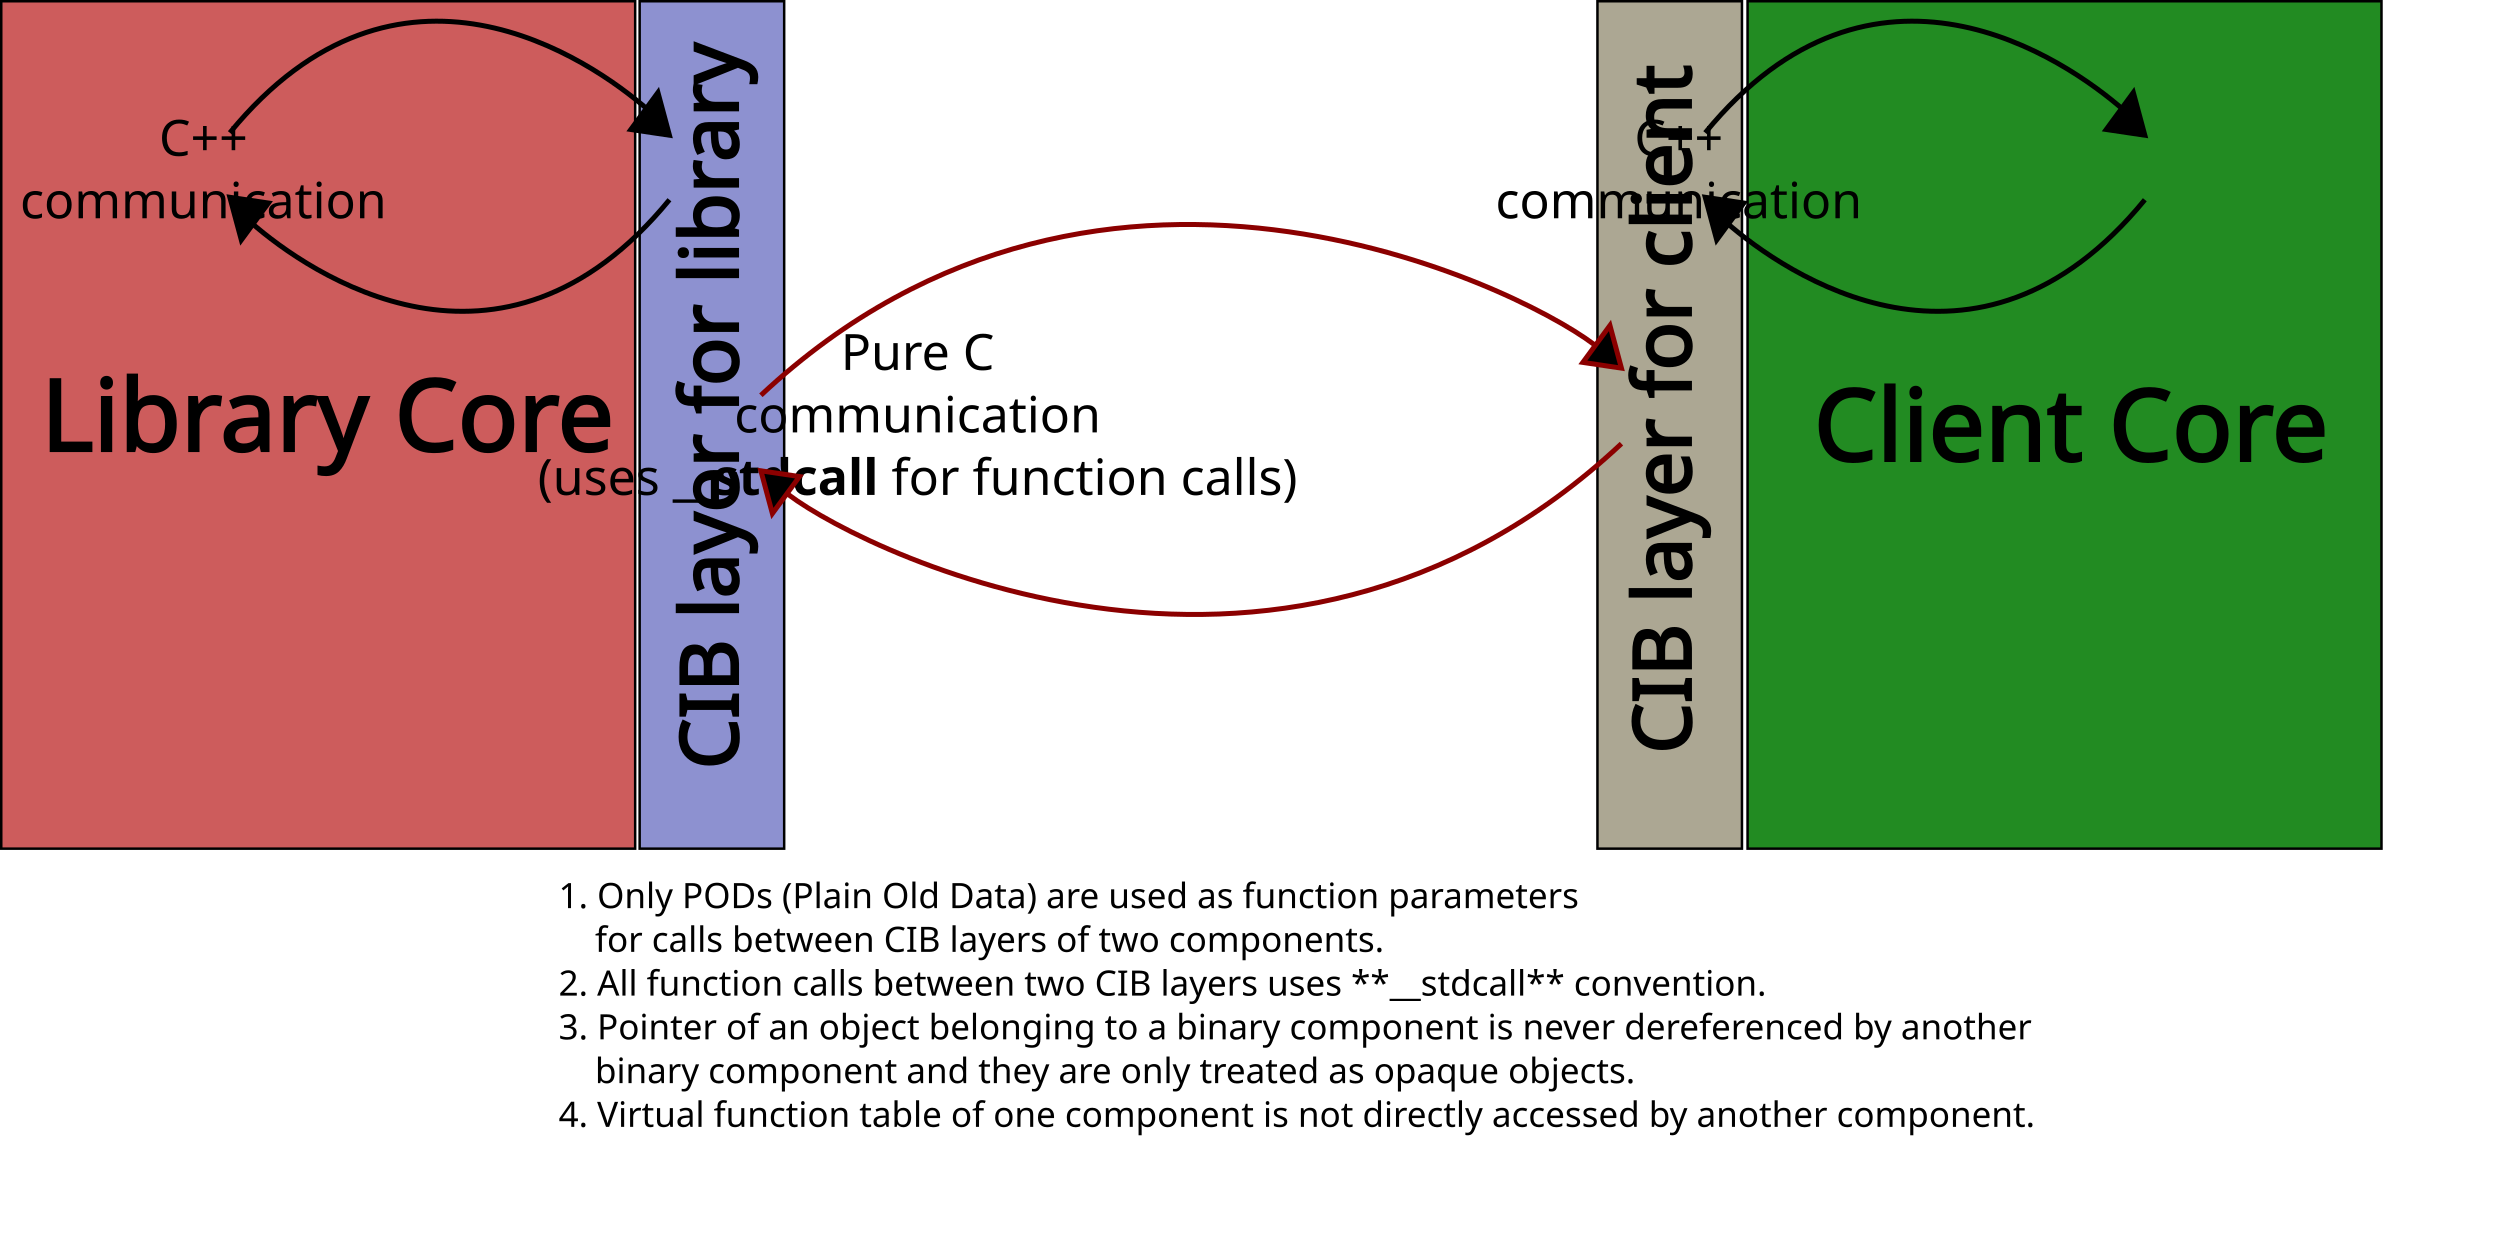
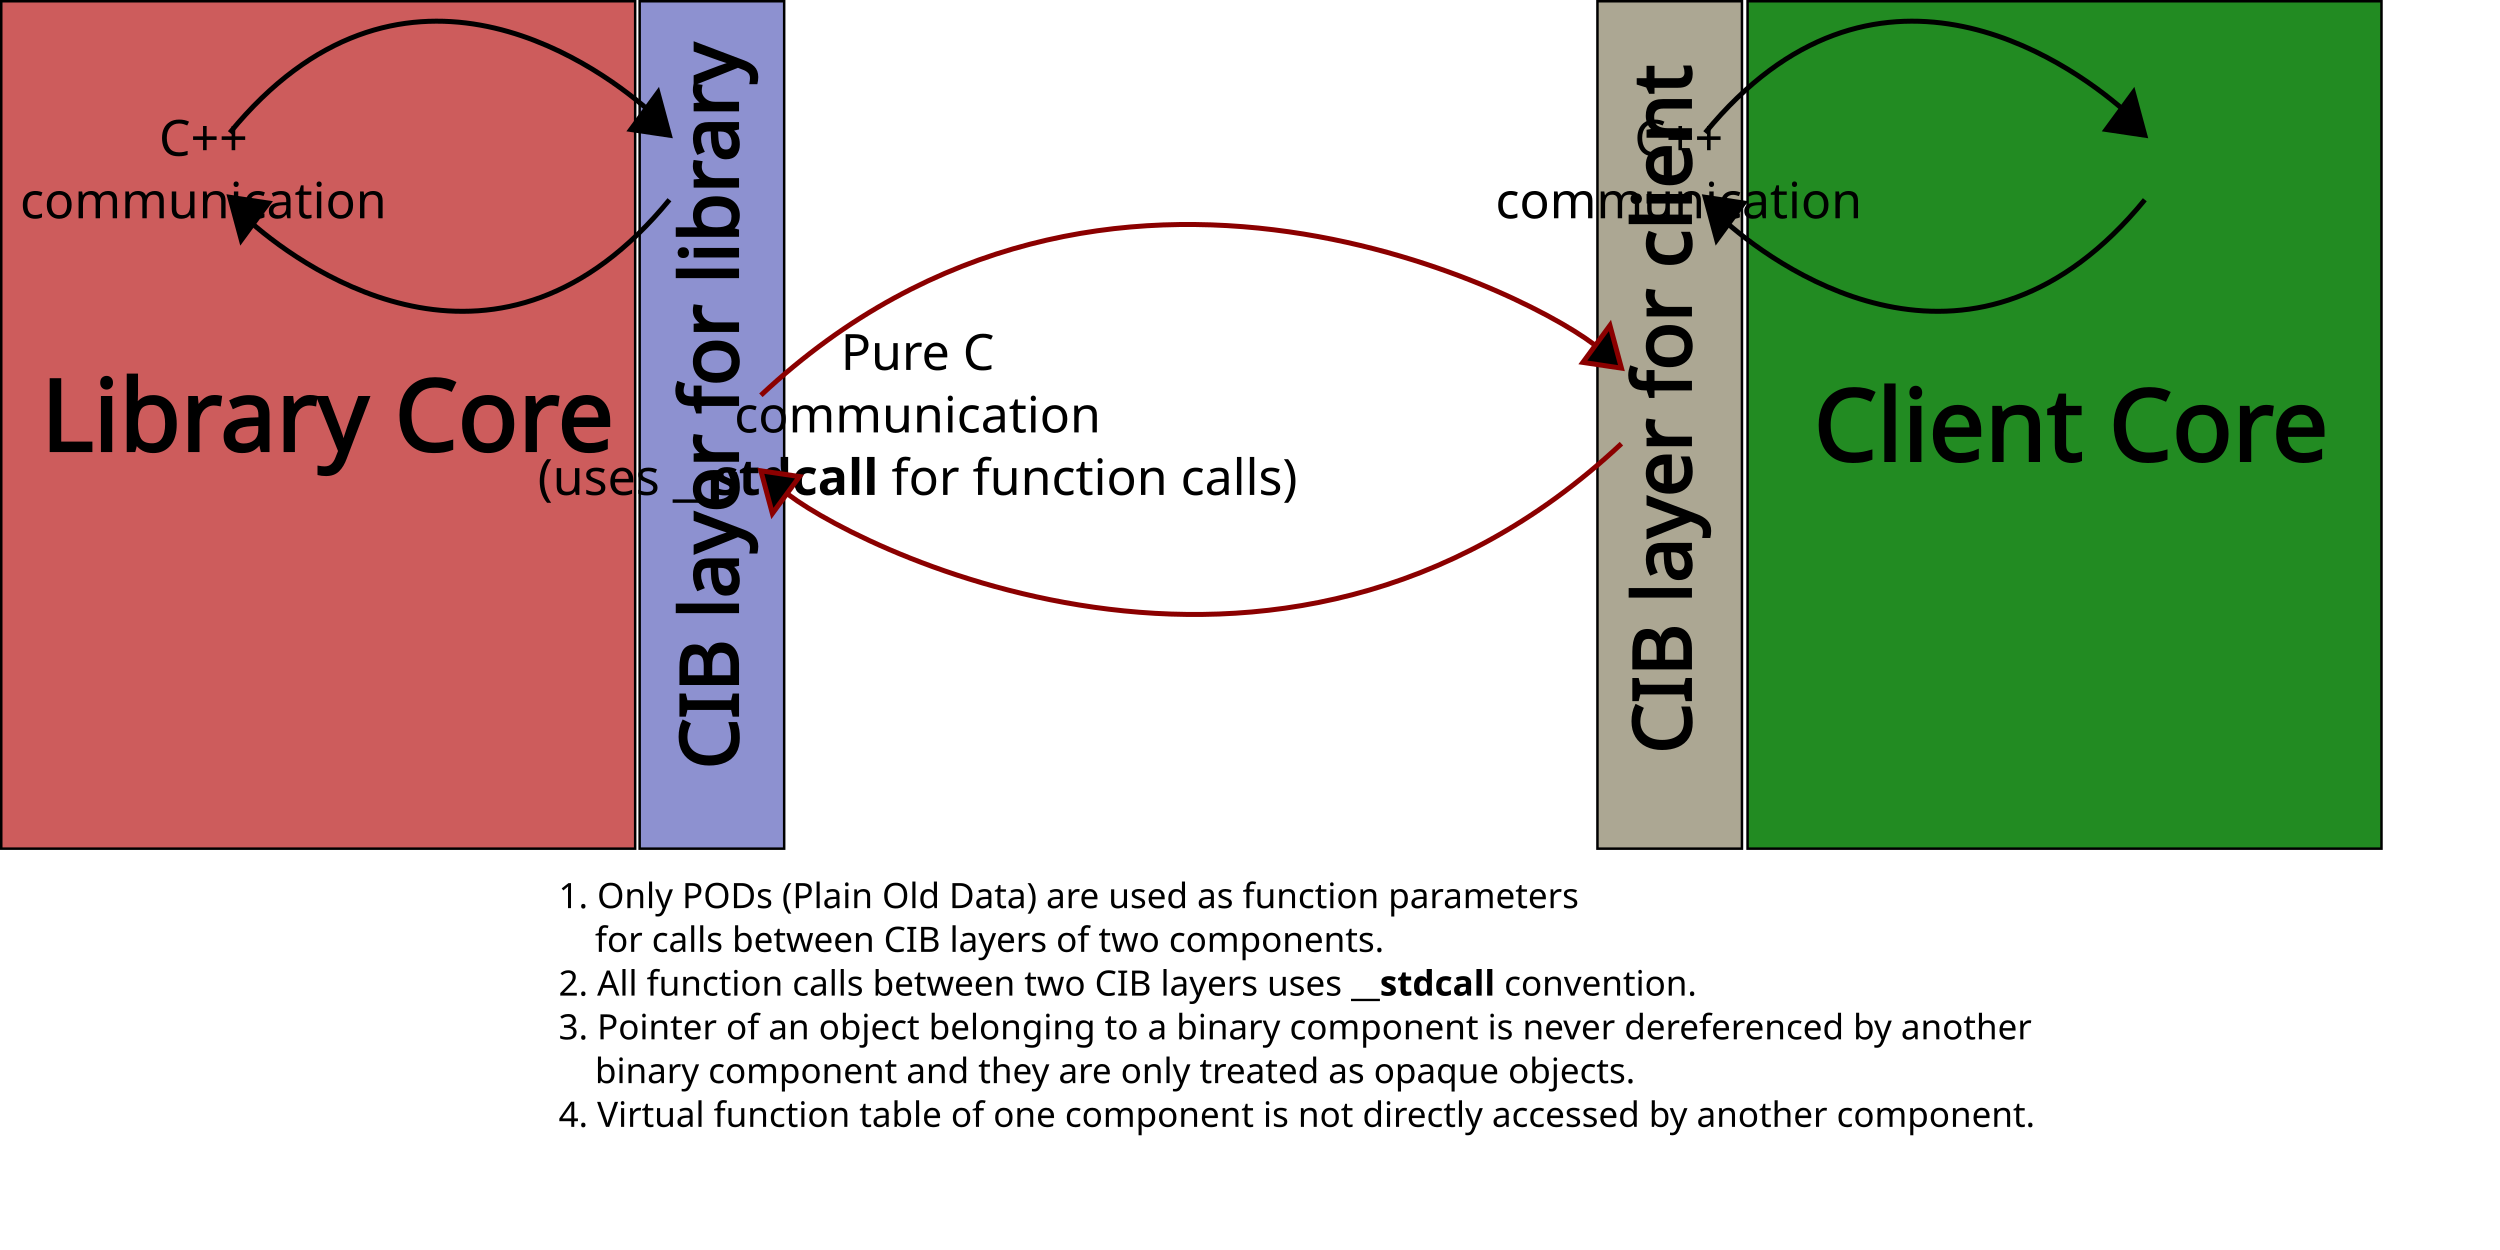
<svg xmlns="http://www.w3.org/2000/svg" width="1000" height="500" id="svg2" version="1.1">
  <defs id="defs4" />
  <g id="layer1" transform="translate(0,-552.3622)">
    <g id="g4201" transform="translate(3.467535,0.1606572)">
      <g id="g4329" transform="translate(-23.45277,2.1240235e-6)">
        <g id="g4395">
          <g id="g4456">
            <g transform="translate(0,-130.0185)" id="g4267">
              <rect y="682.72" x="20.485" height="338.963" width="253.565" id="rect2985" style="fill:#cd5c5c;stroke:#000000;stroke-opacity:1" />
              <rect y="682.72" x="719.014" height="338.963" width="253.565" id="rect2985-1" style="fill:#228b22;stroke:#000000;stroke-opacity:1" />
              <rect y="682.72" x="275.846" height="338.963" width="57.808" id="rect2985-7" style="fill:#8d91d0;stroke:#000000;stroke-opacity:1" />
              <rect y="682.72" x="658.963" height="338.963" width="57.808" id="rect2985-7-4" style="fill:#aca793;stroke:#000000;stroke-opacity:1" />
              <text id="text3041" y="862.553" x="36.487" style="font-size:40px;font-style:normal;font-weight:normal;line-height:125%;letter-spacing:0px;word-spacing:0px;fill:#000000;fill-opacity:1;stroke:#000000;stroke-opacity:1;font-family:Sans" xml:space="preserve">
                <tspan y="862.553" x="36.487" id="tspan3043">Library Core</tspan>
              </text>
              <text transform="matrix(0,-1,1,0,0,0)" id="text3041-0" y="315.101" x="-989.889" style="font-size:40px;font-style:normal;font-weight:normal;line-height:125%;letter-spacing:0px;word-spacing:0px;fill:#000000;fill-opacity:1;stroke:#000000;stroke-opacity:1;font-family:Sans" xml:space="preserve">
                <tspan style="font-size:32px" y="315.101" x="-989.889" id="tspan3043-9">CIB layer for library</tspan>
                <tspan style="font-size:32px" id="tspan3066" y="355.101" x="-989.889" />
              </text>
              <text id="text3041-2" y="866.518" x="745.524" style="font-size:40px;font-style:normal;font-weight:normal;line-height:125%;letter-spacing:0px;word-spacing:0px;fill:#000000;fill-opacity:1;stroke:#000000;stroke-opacity:1;font-family:Sans" xml:space="preserve">
                <tspan y="866.518" x="745.524" id="tspan3043-4">Client Core</tspan>
              </text>
              <g transform="translate(160.4852,685.2826)" id="g4001">
                <g id="g3973" transform="translate(4.901279,0)">
                  <path id="path3887" d="M -53.469,50.042 C 13.953,-32.238 90.627,20.569 113.836,40.882" style="fill:none;stroke:#000000;stroke-width:2;stroke-linecap:butt;stroke-linejoin:miter;stroke-miterlimit:4;stroke-opacity:1;stroke-dasharray:none" />
                  <path id="path3883" d="m 106.937,48.729 10.839,-14.78 4.598,17.08 z" style="fill:#000000;fill-opacity:1;stroke:#000000;stroke-width:2;stroke-linecap:butt;stroke-linejoin:miter;stroke-miterlimit:4;stroke-opacity:1;stroke-dasharray:none" />
                </g>
                <text xml:space="preserve" style="font-size:40px;font-style:normal;font-weight:normal;line-height:125%;letter-spacing:0px;word-spacing:0px;fill:#000000;fill-opacity:1;stroke:none;font-family:Sans" x="39.657" y="59.249" id="text3930">
                  <tspan id="tspan3932" x="39.657" y="59.249" style="font-size:20px;text-align:center;text-anchor:middle">C++</tspan>
                  <tspan x="39.657" y="84.249" style="font-size:20px;text-align:center;text-anchor:middle" id="tspan3936">communication</tspan>
                  <tspan x="39.657" y="109.249" id="tspan3934" style="font-size:20px;text-align:center;text-anchor:middle" />
                </text>
                <g id="g3973-7" transform="matrix(-1,0,0,-1,73.80699,126.8785)">
                  <path id="path3887-1" d="M -53.469,50.042 C 13.953,-32.238 90.627,20.569 113.836,40.882" style="fill:none;stroke:#000000;stroke-width:2;stroke-linecap:butt;stroke-linejoin:miter;stroke-miterlimit:4;stroke-opacity:1;stroke-dasharray:none" />
                  <path id="path3883-1" d="m 106.937,48.729 10.839,-14.78 4.598,17.08 z" style="fill:#000000;fill-opacity:1;stroke:#000000;stroke-width:2;stroke-linecap:butt;stroke-linejoin:miter;stroke-miterlimit:4;stroke-opacity:1;stroke-dasharray:none" />
                </g>
              </g>
              <g id="g4001-5" transform="translate(750.6404,685.2826)">
                <g id="g3973-2" transform="translate(4.901279,0)">
                  <path id="path3887-7" d="M -53.469,50.042 C 13.953,-32.238 90.627,20.569 113.836,40.882" style="fill:none;stroke:#000000;stroke-width:2;stroke-linecap:butt;stroke-linejoin:miter;stroke-miterlimit:4;stroke-opacity:1;stroke-dasharray:none" />
                  <path id="path3883-6" d="m 106.937,48.729 10.839,-14.78 4.598,17.08 z" style="fill:#000000;fill-opacity:1;stroke:#000000;stroke-width:2;stroke-linecap:butt;stroke-linejoin:miter;stroke-miterlimit:4;stroke-opacity:1;stroke-dasharray:none" />
                </g>
                <text xml:space="preserve" style="font-size:40px;font-style:normal;font-weight:normal;line-height:125%;letter-spacing:0px;word-spacing:0px;fill:#000000;fill-opacity:1;stroke:none;font-family:Sans" x="39.657" y="59.249" id="text3930-1">
                  <tspan id="tspan3932-4" x="39.657" y="59.249" style="font-size:20px;text-align:center;text-anchor:middle">C++</tspan>
                  <tspan x="39.657" y="84.249" style="font-size:20px;text-align:center;text-anchor:middle" id="tspan3936-2">communication</tspan>
                  <tspan x="39.657" y="109.249" id="tspan3934-3" style="font-size:20px;text-align:center;text-anchor:middle" />
                </text>
                <g id="g3973-7-2" transform="matrix(-1,0,0,-1,73.80699,126.8785)">
                  <path id="path3887-1-2" d="M -53.469,50.042 C 13.953,-32.238 90.627,20.569 113.836,40.882" style="fill:none;stroke:#000000;stroke-width:2;stroke-linecap:butt;stroke-linejoin:miter;stroke-miterlimit:4;stroke-opacity:1;stroke-dasharray:none" />
                  <path id="path3883-1-1" d="m 106.937,48.729 10.839,-14.78 4.598,17.08 z" style="fill:#000000;fill-opacity:1;stroke:#000000;stroke-width:2;stroke-linecap:butt;stroke-linejoin:miter;stroke-miterlimit:4;stroke-opacity:1;stroke-dasharray:none" />
                </g>
              </g>
              <g transform="translate(160.4852,682.72)" id="g4153">
                <g id="g4252">
                  <text id="text3930-1-6" y="147.468" x="335.744" style="font-size:40px;font-style:normal;font-weight:normal;line-height:125%;letter-spacing:0px;word-spacing:0px;fill:#000000;fill-opacity:1;stroke:none;font-family:Sans" xml:space="preserve">
                    <tspan style="font-size:20px;text-align:center;text-anchor:middle" y="147.468" x="335.744" id="tspan3932-4-1">Pure C</tspan>
                    <tspan id="tspan3936-2-8" style="font-size:20px;text-align:center;text-anchor:middle" y="172.468" x="335.744">communication</tspan>
                    <tspan id="tspan4119" style="font-size:20px;text-align:center;text-anchor:middle" y="197.468" x="335.744">(uses <tspan id="tspan4121" style="font-weight:bold">__stdcall</tspan> for function calls)</tspan>
                    <tspan style="font-size:20px;text-align:center;text-anchor:middle" id="tspan3934-3-9" y="222.468" x="335.744" />
                  </text>
                  <g id="g4167" style="stroke:#8b0000">
                    <g id="g4125" transform="translate(-2.107281,0)" style="stroke:#8b0000">
                      <path id="path3887-7-5" d="M 165.961,157.612 C 304.417,27.976 478.434,118.931 501.643,139.244" style="fill:none;stroke:#8b0000;stroke-width:2;stroke-linecap:butt;stroke-linejoin:miter;stroke-miterlimit:4;stroke-opacity:1;stroke-dasharray:none" />
                      <path id="path3883-6-7" d="m 494.745,144.459 10.839,-14.78 4.598,17.08 z" style="fill:#000000;fill-opacity:1;stroke:#8b0000;stroke-width:2;stroke-linecap:butt;stroke-linejoin:miter;stroke-miterlimit:4;stroke-opacity:1;stroke-dasharray:none" />
                    </g>
                    <g transform="matrix(-1,0,0,-1,674.0354,334.5839)" id="g4125-5" style="stroke:#8b0000">
                      <path id="path3887-7-5-4" d="M 165.961,157.612 C 304.417,27.976 478.434,118.931 501.643,139.244" style="fill:none;stroke:#8b0000;stroke-width:2;stroke-linecap:butt;stroke-linejoin:miter;stroke-miterlimit:4;stroke-opacity:1;stroke-dasharray:none" />
                      <path id="path3883-6-7-3" d="m 494.745,144.459 10.839,-14.78 4.598,17.08 z" style="fill:#000000;fill-opacity:1;stroke:#8b0000;stroke-width:2;stroke-linecap:butt;stroke-linejoin:miter;stroke-miterlimit:4;stroke-opacity:1;stroke-dasharray:none" />
                    </g>
                  </g>
                </g>
              </g>
              <text transform="matrix(0,-1,1,0,0,0)" id="text3041-0-1" y="696.263" x="-983.67" style="font-size:40px;font-style:normal;font-weight:normal;line-height:125%;letter-spacing:0px;word-spacing:0px;fill:#000000;fill-opacity:1;stroke:#000000;stroke-opacity:1;font-family:Sans" xml:space="preserve">
                <tspan style="font-size:32px" id="tspan3066-3" y="696.263" x="-983.67">CIB layer for client</tspan>
              </text>
            </g>
            <text id="text4319" y="915.448" x="243.42" style="font-size:20px;font-style:normal;font-weight:normal;text-align:start;line-height:125%;letter-spacing:0px;word-spacing:0px;text-anchor:start;fill:#000000;fill-opacity:1;stroke:none;font-family:Sans" xml:space="preserve">
              <tspan style="font-size:14px" y="915.448" x="243.42" id="tspan4393">1. Only PODs (Plain Old Data) are used as function parameters</tspan>
              <tspan style="font-size:14px" y="932.948" x="243.42" id="tspan4540">    for calls between CIB layers of two components.</tspan>
-               <tspan style="font-size:14px" y="950.448" x="243.42" id="tspan4542">2. All function calls between two CIB layers uses **__stdcall** convention.</tspan>
+               <tspan style="font-size:14px" y="950.448" x="243.42" id="tspan4542">2. All function calls between two CIB layers uses <tspan style="font-weight:bold" id="tspan4550">__stdcall</tspan> convention.</tspan>
              <tspan style="font-size:14px" y="967.948" x="243.42" id="tspan4544">3. Pointer of an object belonging to a binary component is never dereferenced by another</tspan>
              <tspan style="font-size:14px" y="985.448" x="243.42" id="tspan4548">    binary component and they are only treated as opaque objects.</tspan>
              <tspan style="font-size:14px" y="1002.948" x="243.42" id="tspan4546">4. Virtual function table of one component is not directly accessed by another component.</tspan>
            </text>
          </g>
        </g>
      </g>
    </g>
  </g>
</svg>
